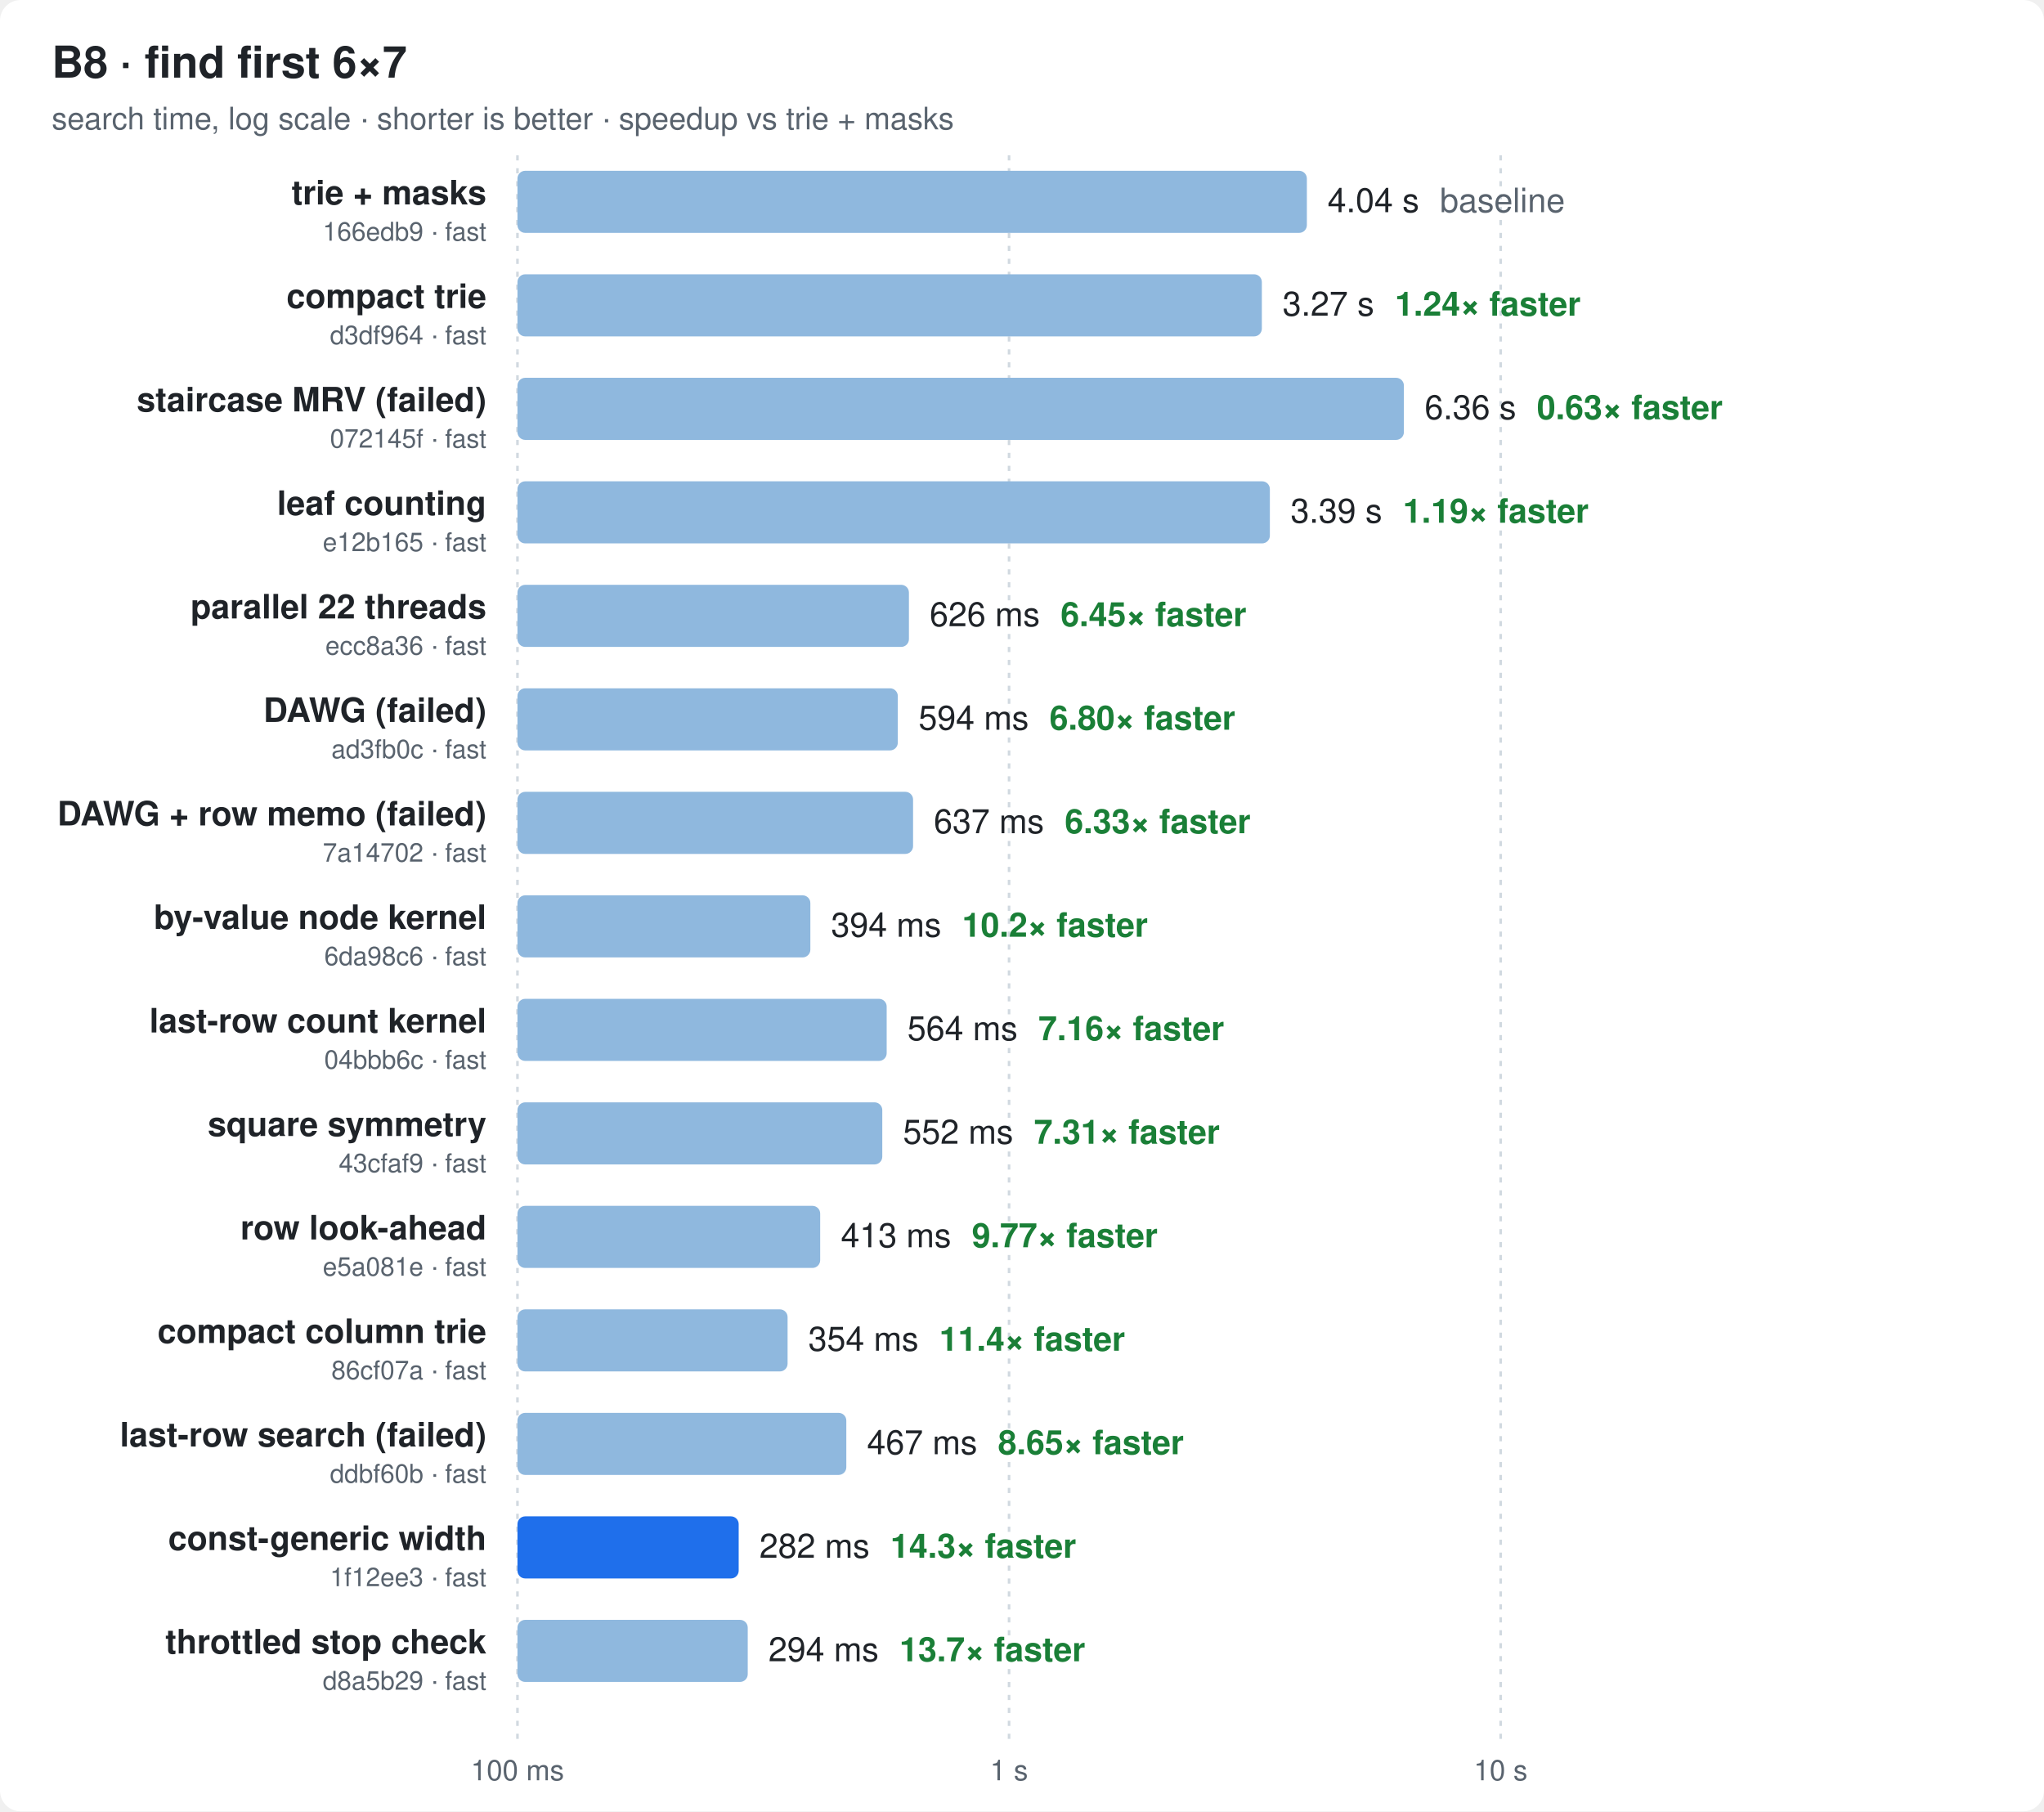
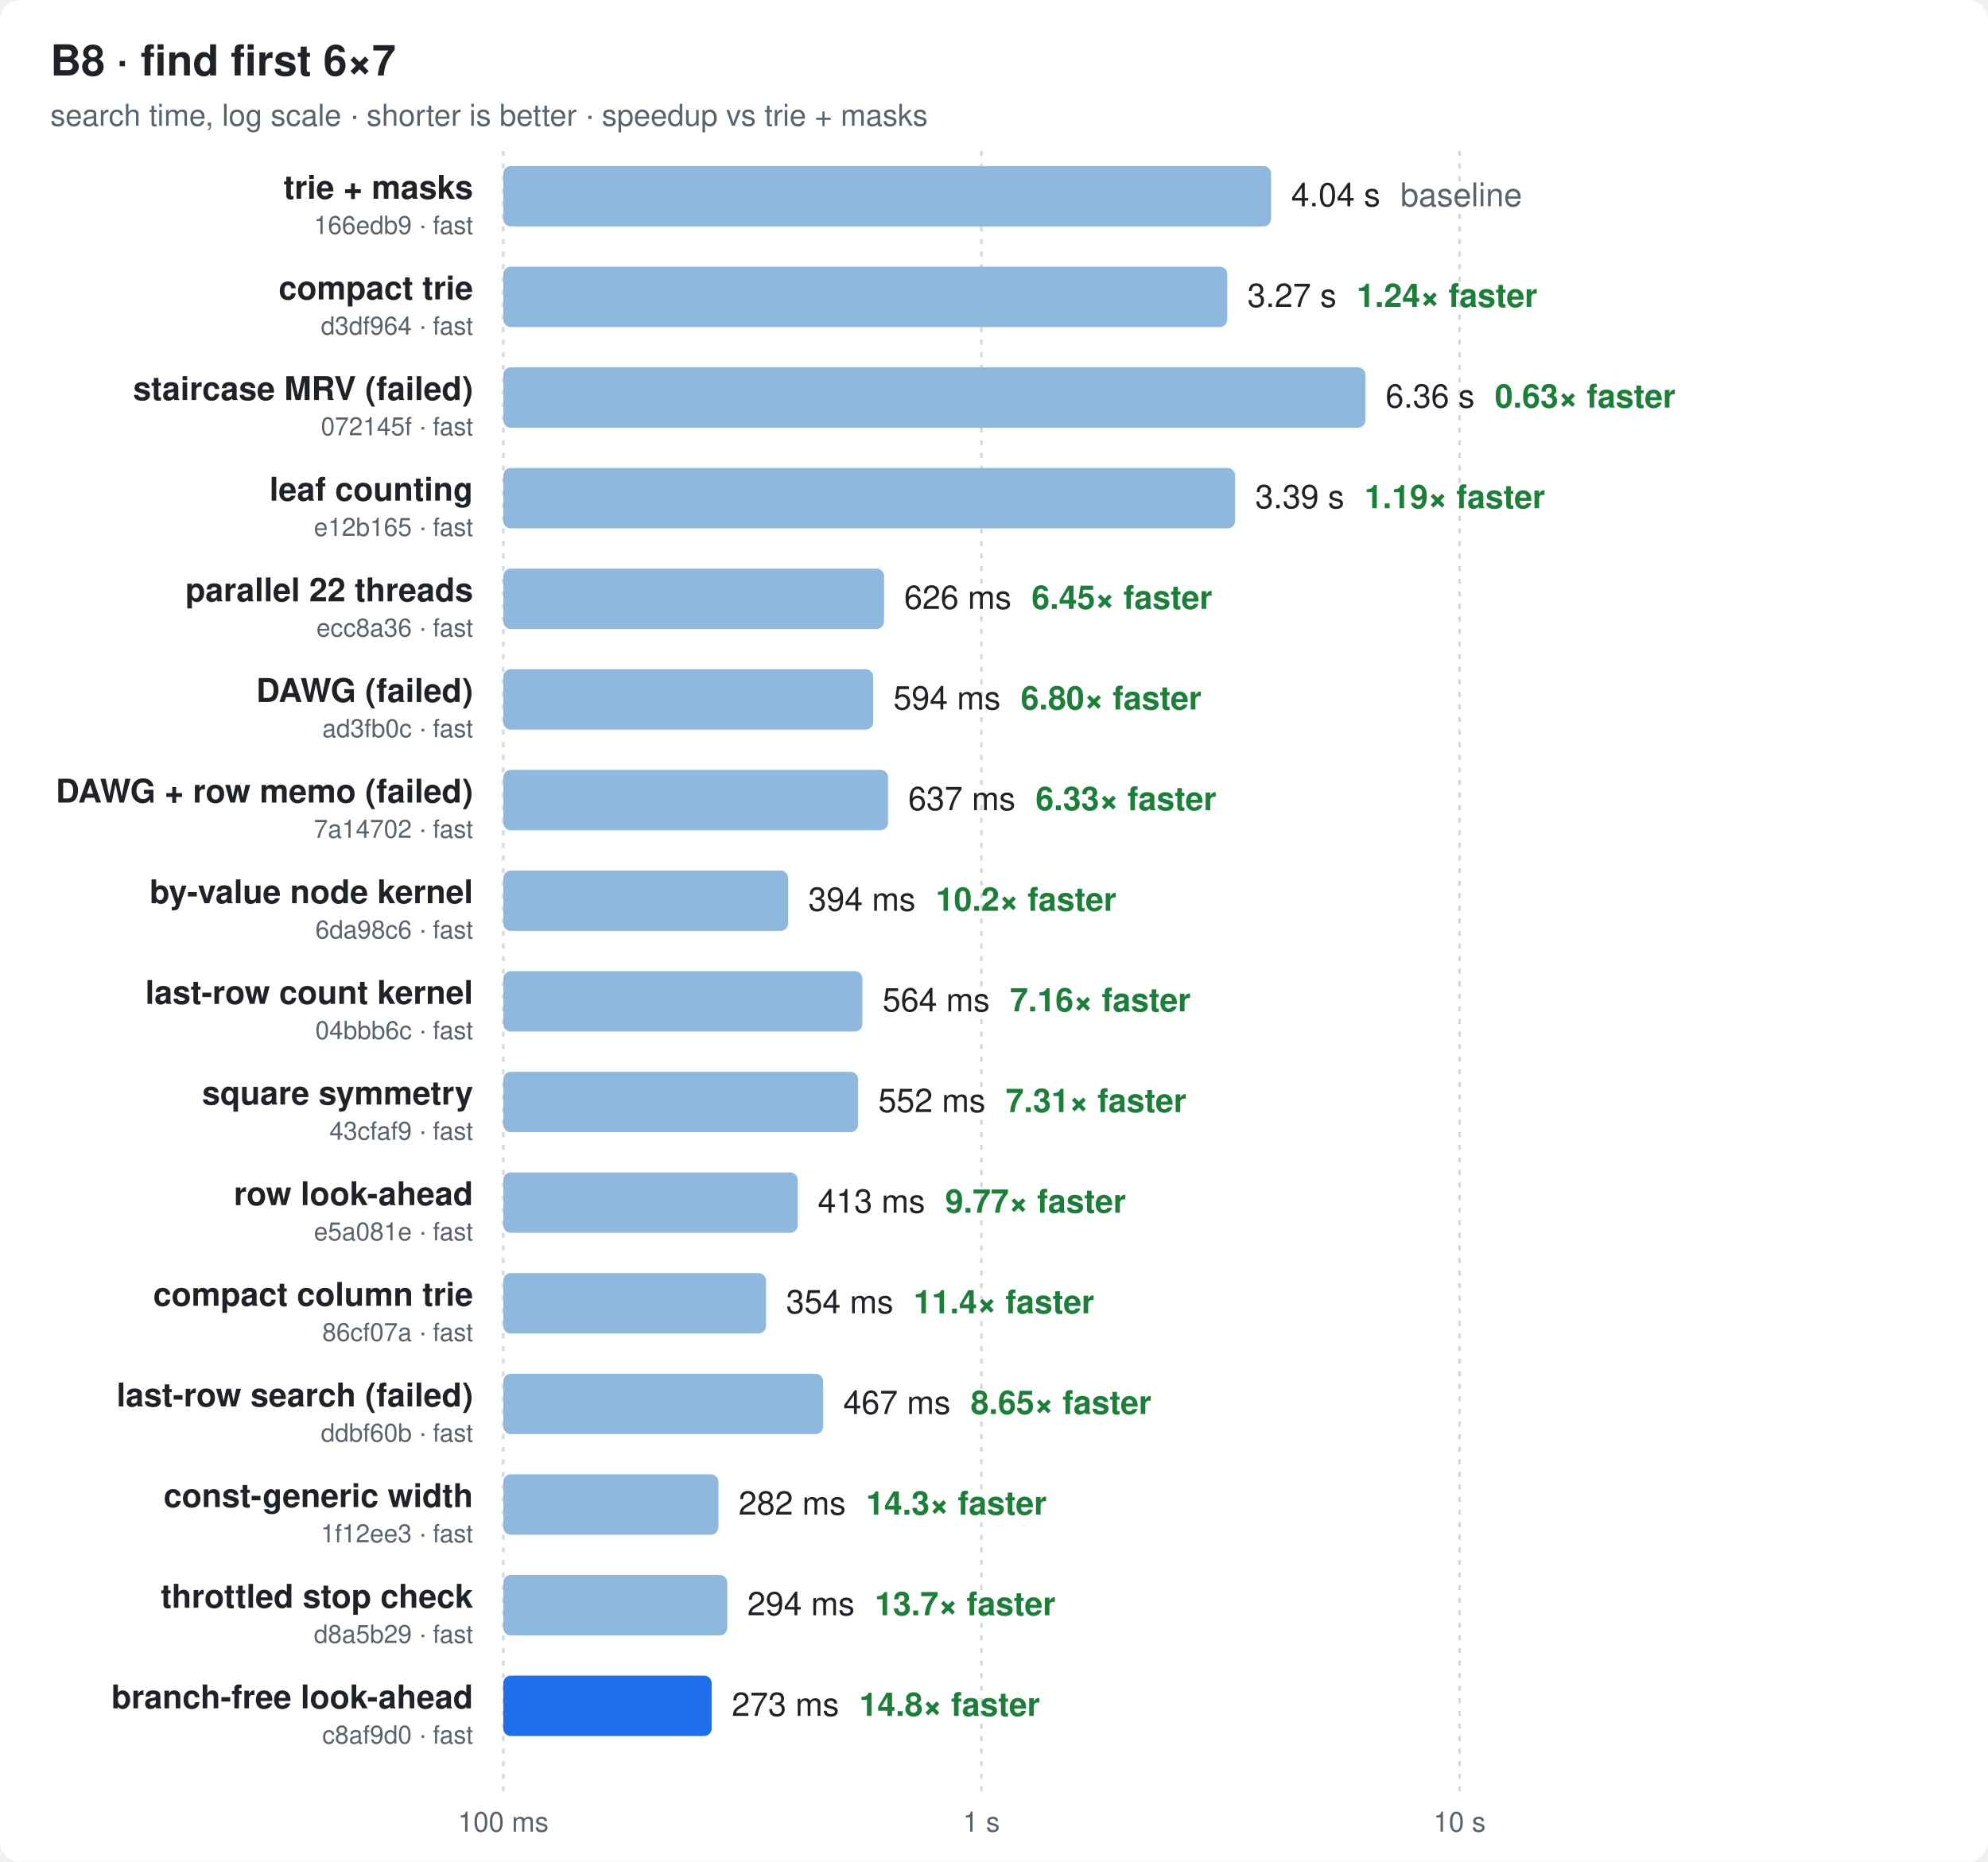
- <svg xmlns="http://www.w3.org/2000/svg" width="790" height="700" viewBox="0 0 790 700" font-family="ui-sans-serif,-apple-system,Segoe UI,Helvetica,Arial,sans-serif">
+ <svg xmlns="http://www.w3.org/2000/svg" width="790" height="740" viewBox="0 0 790 740" font-family="ui-sans-serif,-apple-system,Segoe UI,Helvetica,Arial,sans-serif">
  <style>
  .bg{fill:#ffffff} .t{fill:#1f2328} .m{fill:#59636e} .g{stroke:#d1d9e0}
  .bar{fill:#8fb8de} .best{fill:#1f6feb} .x{fill:#1a7f37;font-weight:600}
  @media (prefers-color-scheme: dark){
    .bg{fill:#0d1117} .t{fill:#e6edf3} .m{fill:#9198a1} .g{stroke:#30363d}
    .bar{fill:#2f5f8f} .best{fill:#4493f8} .x{fill:#3fb950}
  }
</style>
-   <rect class="bg" width="790" height="700" rx="8" />
+   <rect class="bg" width="790" height="740" rx="8" />
  <text class="t" x="20" y="30" font-size="17" font-weight="700">B8 · find first 6×7</text>
  <text class="m" x="20" y="50" font-size="12">search time, log scale · shorter is better · speedup vs trie + masks</text>
-   <line class="g" x1="200.0" x2="200.0" y1="60" y2="672" stroke-dasharray="2 3" />
-   <text class="m" x="200.0" y="688" font-size="11" text-anchor="middle">100 ms</text>
-   <line class="g" x1="390.0" x2="390.0" y1="60" y2="672" stroke-dasharray="2 3" />
-   <text class="m" x="390.0" y="688" font-size="11" text-anchor="middle">1 s</text>
-   <line class="g" x1="580.0" x2="580.0" y1="60" y2="672" stroke-dasharray="2 3" />
-   <text class="m" x="580.0" y="688" font-size="11" text-anchor="middle">10 s</text>
+   <line class="g" x1="200.0" x2="200.0" y1="60" y2="712" stroke-dasharray="2 3" />
+   <text class="m" x="200.0" y="728" font-size="11" text-anchor="middle">100 ms</text>
+   <line class="g" x1="390.0" x2="390.0" y1="60" y2="712" stroke-dasharray="2 3" />
+   <text class="m" x="390.0" y="728" font-size="11" text-anchor="middle">1 s</text>
+   <line class="g" x1="580.0" x2="580.0" y1="60" y2="712" stroke-dasharray="2 3" />
+   <text class="m" x="580.0" y="728" font-size="11" text-anchor="middle">10 s</text>
  <text class="t" x="188" y="79.0" font-size="13" font-weight="600" text-anchor="end">trie + masks</text>
  <text class="m" x="188" y="93.0" font-size="10" text-anchor="end">166edb9 · fast</text>
  <rect class="bar" x="200" y="66" width="305.1" height="24" rx="3" />
  <text class="t" x="513.1" y="82.0" font-size="13">4.04 s<tspan class="m" dx="8">baseline</tspan>
  </text>
  <text class="t" x="188" y="119.0" font-size="13" font-weight="600" text-anchor="end">compact trie</text>
  <text class="m" x="188" y="133.0" font-size="10" text-anchor="end">d3df964 · fast</text>
  <rect class="bar" x="200" y="106" width="287.7" height="24" rx="3" />
  <text class="t" x="495.7" y="122.0" font-size="13">3.27 s<tspan class="x" dx="8">1.24× faster</tspan>
  </text>
  <text class="t" x="188" y="159.0" font-size="13" font-weight="600" text-anchor="end">staircase MRV (failed)</text>
  <text class="m" x="188" y="173.0" font-size="10" text-anchor="end">072145f · fast</text>
  <rect class="bar" x="200" y="146" width="342.6" height="24" rx="3" />
  <text class="t" x="550.6" y="162.0" font-size="13">6.36 s<tspan class="x" dx="8">0.63× faster</tspan>
  </text>
  <text class="t" x="188" y="199.0" font-size="13" font-weight="600" text-anchor="end">leaf counting</text>
  <text class="m" x="188" y="213.0" font-size="10" text-anchor="end">e12b165 · fast</text>
  <rect class="bar" x="200" y="186" width="290.8" height="24" rx="3" />
  <text class="t" x="498.8" y="202.0" font-size="13">3.39 s<tspan class="x" dx="8">1.19× faster</tspan>
  </text>
  <text class="t" x="188" y="239.0" font-size="13" font-weight="600" text-anchor="end">parallel 22 threads</text>
  <text class="m" x="188" y="253.0" font-size="10" text-anchor="end">ecc8a36 · fast</text>
  <rect class="bar" x="200" y="226" width="151.3" height="24" rx="3" />
  <text class="t" x="359.3" y="242.0" font-size="13">626 ms<tspan class="x" dx="8">6.45× faster</tspan>
  </text>
  <text class="t" x="188" y="279.0" font-size="13" font-weight="600" text-anchor="end">DAWG (failed)</text>
  <text class="m" x="188" y="293.0" font-size="10" text-anchor="end">ad3fb0c · fast</text>
  <rect class="bar" x="200" y="266" width="147.0" height="24" rx="3" />
  <text class="t" x="355.0" y="282.0" font-size="13">594 ms<tspan class="x" dx="8">6.80× faster</tspan>
  </text>
  <text class="t" x="188" y="319.0" font-size="13" font-weight="600" text-anchor="end">DAWG + row memo (failed)</text>
  <text class="m" x="188" y="333.0" font-size="10" text-anchor="end">7a14702 · fast</text>
  <rect class="bar" x="200" y="306" width="152.9" height="24" rx="3" />
  <text class="t" x="360.9" y="322.0" font-size="13">637 ms<tspan class="x" dx="8">6.33× faster</tspan>
  </text>
  <text class="t" x="188" y="359.0" font-size="13" font-weight="600" text-anchor="end">by-value node kernel</text>
  <text class="m" x="188" y="373.0" font-size="10" text-anchor="end">6da98c6 · fast</text>
  <rect class="bar" x="200" y="346" width="113.2" height="24" rx="3" />
  <text class="t" x="321.2" y="362.0" font-size="13">394 ms<tspan class="x" dx="8">10.2× faster</tspan>
  </text>
  <text class="t" x="188" y="399.0" font-size="13" font-weight="600" text-anchor="end">last-row count kernel</text>
  <text class="m" x="188" y="413.0" font-size="10" text-anchor="end">04bbb6c · fast</text>
  <rect class="bar" x="200" y="386" width="142.7" height="24" rx="3" />
  <text class="t" x="350.7" y="402.0" font-size="13">564 ms<tspan class="x" dx="8">7.16× faster</tspan>
  </text>
  <text class="t" x="188" y="439.0" font-size="13" font-weight="600" text-anchor="end">square symmetry</text>
  <text class="m" x="188" y="453.0" font-size="10" text-anchor="end">43cfaf9 · fast</text>
  <rect class="bar" x="200" y="426" width="141.0" height="24" rx="3" />
  <text class="t" x="349.0" y="442.0" font-size="13">552 ms<tspan class="x" dx="8">7.31× faster</tspan>
  </text>
  <text class="t" x="188" y="479.0" font-size="13" font-weight="600" text-anchor="end">row look-ahead</text>
  <text class="m" x="188" y="493.0" font-size="10" text-anchor="end">e5a081e · fast</text>
  <rect class="bar" x="200" y="466" width="117.0" height="24" rx="3" />
  <text class="t" x="325.0" y="482.0" font-size="13">413 ms<tspan class="x" dx="8">9.77× faster</tspan>
  </text>
  <text class="t" x="188" y="519.0" font-size="13" font-weight="600" text-anchor="end">compact column trie</text>
  <text class="m" x="188" y="533.0" font-size="10" text-anchor="end">86cf07a · fast</text>
  <rect class="bar" x="200" y="506" width="104.4" height="24" rx="3" />
  <text class="t" x="312.4" y="522.0" font-size="13">354 ms<tspan class="x" dx="8">11.4× faster</tspan>
  </text>
  <text class="t" x="188" y="559.0" font-size="13" font-weight="600" text-anchor="end">last-row search (failed)</text>
  <text class="m" x="188" y="573.0" font-size="10" text-anchor="end">ddbf60b · fast</text>
  <rect class="bar" x="200" y="546" width="127.1" height="24" rx="3" />
  <text class="t" x="335.1" y="562.0" font-size="13">467 ms<tspan class="x" dx="8">8.65× faster</tspan>
  </text>
  <text class="t" x="188" y="599.0" font-size="13" font-weight="600" text-anchor="end">const-generic width</text>
  <text class="m" x="188" y="613.0" font-size="10" text-anchor="end">1f12ee3 · fast</text>
-   <rect class="best" x="200" y="586" width="85.5" height="24" rx="3" />
+   <rect class="bar" x="200" y="586" width="85.5" height="24" rx="3" />
  <text class="t" x="293.5" y="602.0" font-size="13">282 ms<tspan class="x" dx="8">14.3× faster</tspan>
  </text>
  <text class="t" x="188" y="639.0" font-size="13" font-weight="600" text-anchor="end">throttled stop check</text>
  <text class="m" x="188" y="653.0" font-size="10" text-anchor="end">d8a5b29 · fast</text>
  <rect class="bar" x="200" y="626" width="89.0" height="24" rx="3" />
  <text class="t" x="297.0" y="642.0" font-size="13">294 ms<tspan class="x" dx="8">13.7× faster</tspan>
  </text>
+   <text class="t" x="188" y="679.0" font-size="13" font-weight="600" text-anchor="end">branch-free look-ahead</text>
+   <text class="m" x="188" y="693.0" font-size="10" text-anchor="end">c8af9d0 · fast</text>
+   <rect class="best" x="200" y="666" width="82.8" height="24" rx="3" />
+   <text class="t" x="290.8" y="682.0" font-size="13">273 ms<tspan class="x" dx="8">14.8× faster</tspan>
+   </text>
</svg>
